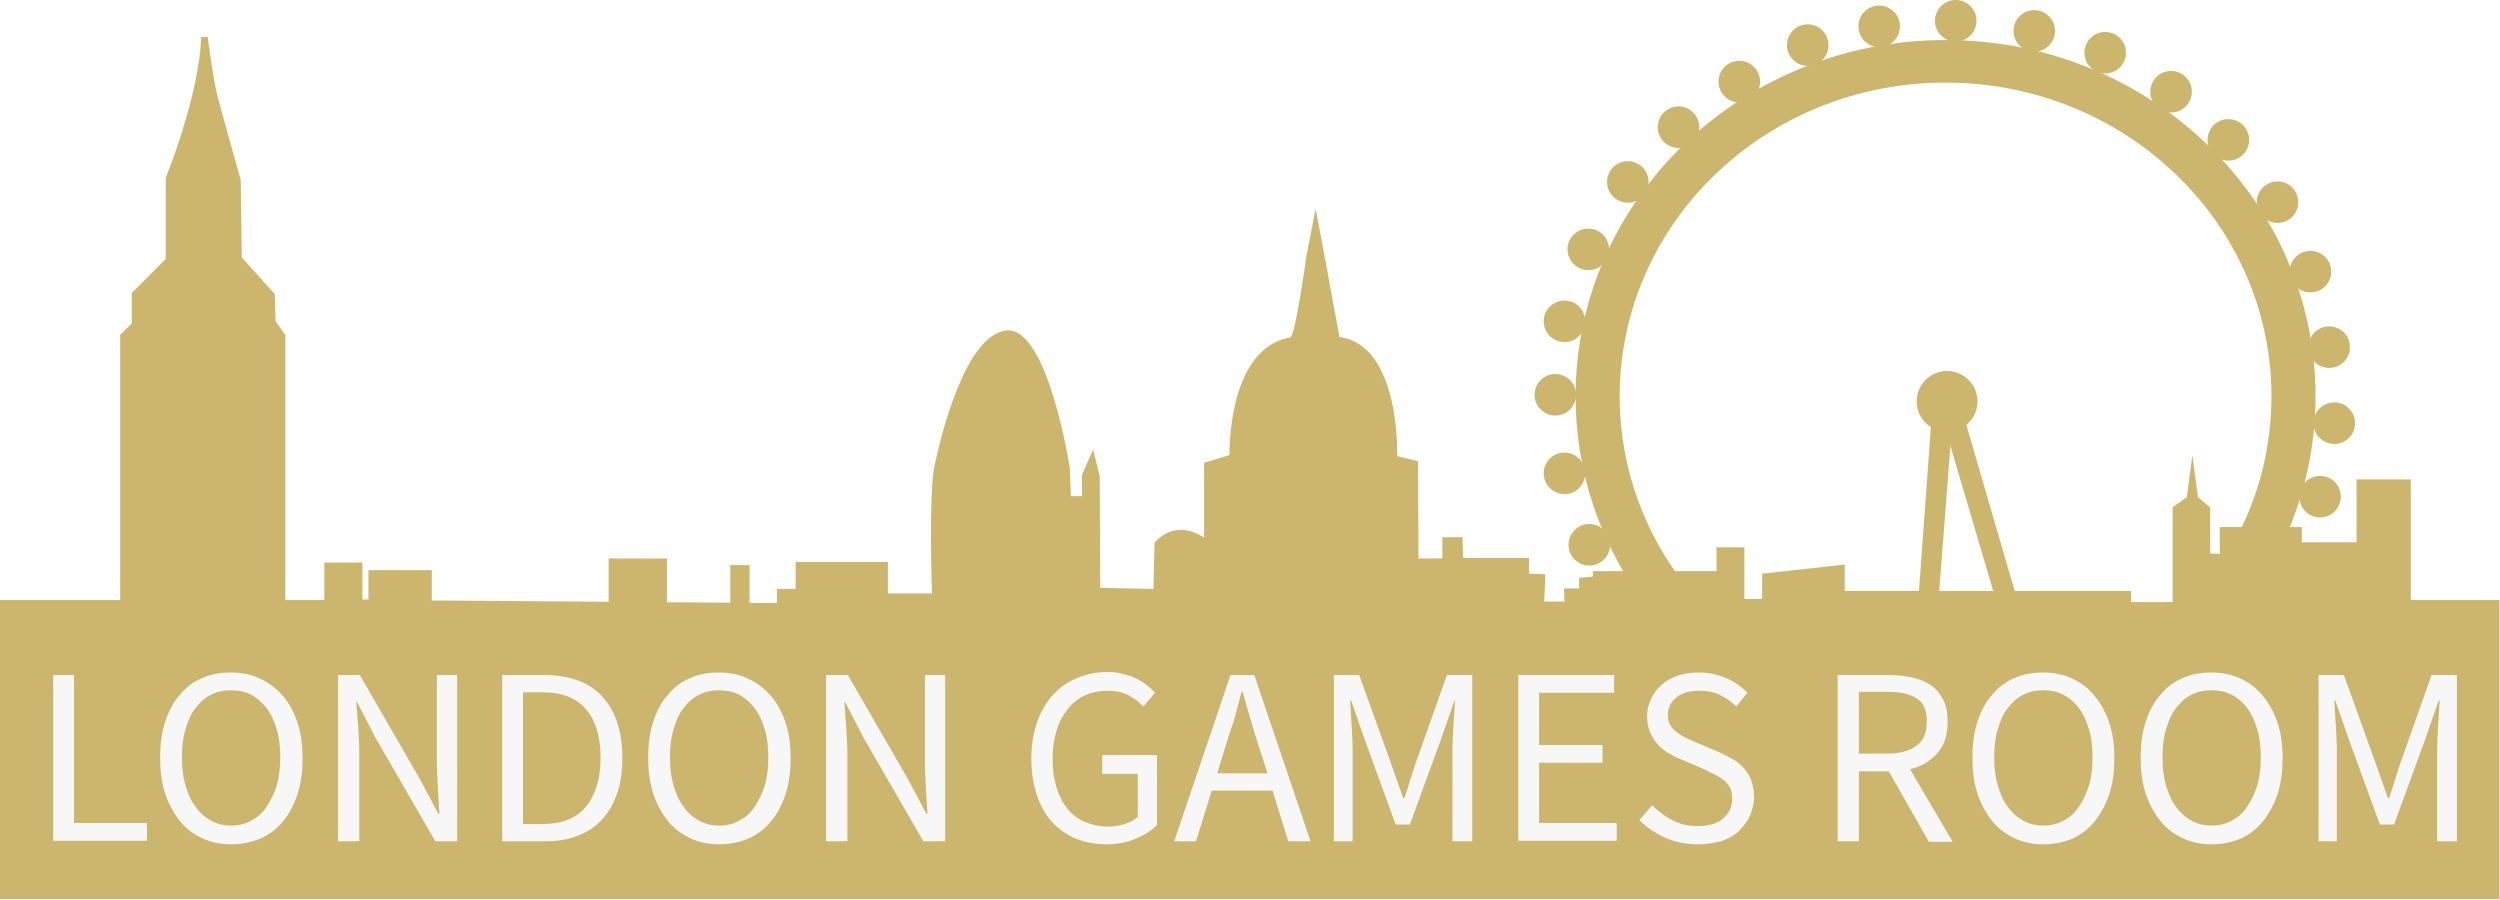
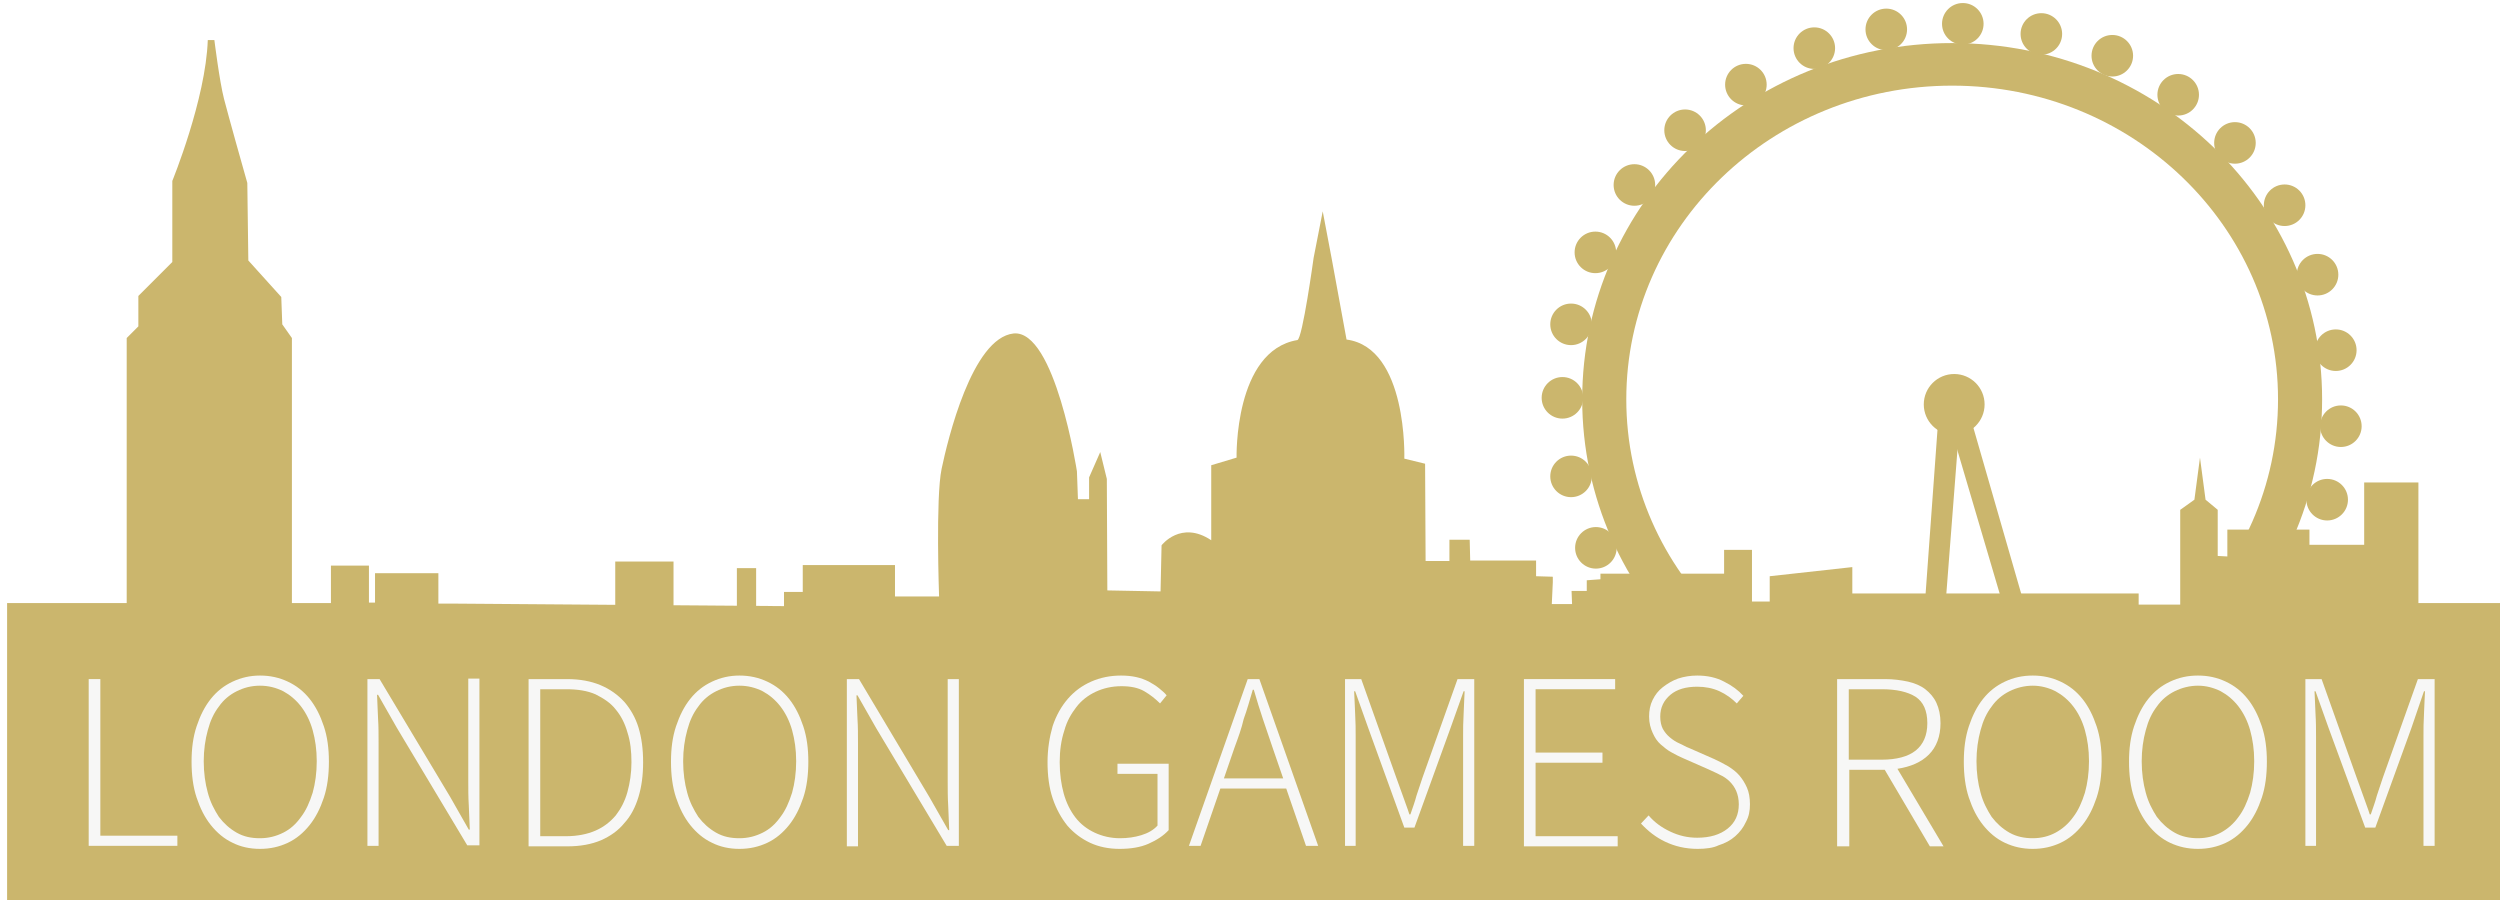
- <svg xmlns="http://www.w3.org/2000/svg" version="1.1" id="Layer_1" x="0px" y="0px" viewBox="0 0 493.3 177.5" style="enable-background:new 0 0 493.3 177.5;" xml:space="preserve">
+ <svg xmlns="http://www.w3.org/2000/svg" version="1.1" id="Layer_1" x="0px" y="0px" viewBox="-50 208.8 493.3 177.5" style="enable-background:new -50 208.8 493.3 177.5;" xml:space="preserve">
  <style type="text/css">
- 	.st0{fill:#CCB66D;}
- 	.st1{fill:#F8F7F7;}
+ 	.st0{fill:#CBB66D;}
+ 	.st1{fill:#F7F7F6;}
</style>
  <g>
    <g>
-       <path class="st0" d="M153.3,119v-2.8h3.7v-5.3h18.2v6.2h8.7c0,0-0.7-19.5,0.5-25.2c1.2-5.7,6-25.8,14.2-26.7    c8.2-0.8,12.5,27.2,12.5,27.2l0.2,5.5h2.2v-4.2l2.2-5l1.3,5.3l0.1,22l10.5,0.2l0.2-9.1c0,0,3.8-5,9.8-1V91.3l5-1.5    c0,0-0.5-21.1,12-23.2c1-0.2,3.2-16.2,3.2-16.2l1.8-9.2l1.8,9.5l2.9,15.8c12.1,1.6,11.4,23.5,11.4,23.5l4.1,1l0.1,19.2l4.7,0    l0-4.2h4l0.1,4.1h13l0,3.1l3.2,0.1v1.1l-0.2,4.3h4l-0.1-2.6h3v-2.1l2.7-0.2l0-1.1h24.4v-4.7h5.5v10.2h3.5v-5l16.3-1.8v5.2h56.5    v2.2h8.2v-18.7l2.8-2l1.1-8.3l1.1,8.3l2.4,2v9.1l1.9,0.1v-5.3h16.2v3h10.8V94.6h10.7v23.8h17.5v59H0l0-59h23.7V66.1l2.3-2.3v-6    l2.5-2.5l4.2-4.2v-16c0,0,6.6-16.1,7-27.8H41c0,0,1,8.1,1.9,11.6c0.8,3.1,3.9,14.2,4.6,16.6l0.2,15.3l6.5,7.2l0.2,5.4l1.9,2.7    l0,52.3H62l2,0l0-0.6V111l7.5,0l0,7.3h1.2v-5.8h12.5v6l2.8,0" />
-       <polyline class="st0" points="110.9,119.8 120.1,119.8 120.1,110.2 131.6,110.2 131.6,119.3 144.1,119.3 144.1,111.5 147.9,111.5     147.9,120.2 158.2,120.2   " />
-       <line class="st0" x1="81.9" y1="119.2" x2="98.4" y2="119.2" />
-       <circle class="st0" cx="308.7" cy="63.4" r="4.1" />
-       <circle class="st0" cx="313.4" cy="49.2" r="4.1" />
-       <circle class="st0" cx="321.2" cy="35.9" r="4.1" />
-       <circle class="st0" cx="331.2" cy="25.1" r="4.1" />
-       <circle class="st0" cx="343.2" cy="16.1" r="4.1" />
-       <circle class="st0" cx="356.7" cy="8.9" r="4.1" />
-       <circle class="st0" cx="370.8" cy="5.2" r="4.1" />
-       <circle class="st0" cx="415.4" cy="10.4" r="4.1" />
-       <circle class="st0" cx="428.4" cy="18.1" r="4.1" />
-       <circle class="st0" cx="439.7" cy="27.6" r="4.1" />
-       <circle class="st0" cx="306.9" cy="77.9" r="4.1" />
-       <circle class="st0" cx="308.7" cy="93.4" r="4.1" />
-       <circle class="st0" cx="313.6" cy="107.5" r="4.1" />
-       <circle class="st0" cx="449.4" cy="39.9" r="4.1" />
-       <circle class="st0" cx="455.9" cy="53.6" r="4.1" />
-       <circle class="st0" cx="459.6" cy="68.5" r="4.1" />
-       <circle class="st0" cx="460.6" cy="83.5" r="4.1" />
-       <path class="st0" d="M383.9,7.9c-40.3,0-73,31.5-73,70.3c0,38.8,32.7,70.3,73,70.3c40.3,0,73-31.5,73-70.3    C456.9,39.4,424.2,7.9,383.9,7.9z M383.9,140.1c-35.5,0-64.3-27.7-64.3-61.9c0-34.2,28.8-61.9,64.3-61.9    c35.5,0,64.3,27.7,64.3,61.9C448.2,112.4,419.4,140.1,383.9,140.1z" />
-       <circle class="st0" cx="385.9" cy="4.1" r="4.1" />
-       <circle class="st0" cx="401.4" cy="6.1" r="4.1" />
-       <circle class="st0" cx="457.8" cy="98" r="4.1" />
-       <polygon class="st0" points="378.3,121.5 381.1,82.9 385.2,83.6 382.3,121.1   " />
-       <circle class="st0" cx="384.2" cy="79.2" r="6" />
-       <polygon class="st0" points="394.3,120 383.8,84.4 387.9,83.5 398,118.2   " />
+       <path class="st0" d="M104.7,328.4v-2.8h3.7v-5.3h18.2v6.2h8.7c0,0-0.7-19.5,0.5-25.2c1.2-5.7,6-25.8,14.2-26.7    c8.2-0.8,12.5,27.2,12.5,27.2l0.2,5.5h2.2V303l2.2-5l1.3,5.3l0.1,22l10.5,0.2l0.2-9.1c0,0,3.8-5,9.8-1v-14.8l5-1.5    c0,0-0.5-21.1,12-23.2c1-0.2,3.2-16.2,3.2-16.2l1.8-9.2l1.8,9.5l2.9,15.8c12.1,1.6,11.4,23.5,11.4,23.5l4.1,1l0.1,19.2l4.7,0    l0-4.2h4l0.1,4.1h13l0,3.1l3.3,0.1v1.1l-0.2,4.3h4l-0.1-2.6h3v-2.1l2.7-0.2l0-1.1h24.4v-4.7h5.5v10.2h3.5v-5l16.3-1.8v5.2H372v2.2    h8.2v-18.7l2.8-2l1.1-8.3l1.1,8.3l2.4,2v9.1l1.9,0.1v-5.3h16.2v3h10.8V304h10.7v23.8h17.5v59H-48.6l0-59H-25v-52.3l2.3-2.3v-6    l2.5-2.5l4.2-4.2v-16c0,0,6.6-16.1,7-27.8h1.3c0,0,1,8.1,1.9,11.6c0.8,3.1,3.9,14.2,4.6,16.6l0.2,15.3l6.5,7.2l0.2,5.4l1.9,2.7    l0,52.3h5.7l2,0l0-0.6v-6.8l7.5,0l0,7.3H24v-5.8h12.5v6l2.8,0" />
+       <polyline class="st0" points="62.2,329.2 71.4,329.2 71.4,319.6 82.9,319.6 82.9,328.7 95.4,328.7 95.4,320.9 99.2,320.9     99.2,329.6 109.6,329.6   " />
+       <line class="st0" x1="33.2" y1="328.6" x2="49.7" y2="328.6" />
+       <circle class="st0" cx="260" cy="272.8" r="4.1" />
+       <circle class="st0" cx="264.8" cy="258.6" r="4.1" />
+       <circle class="st0" cx="272.5" cy="245.3" r="4.1" />
+       <circle class="st0" cx="282.5" cy="234.5" r="4.1" />
+       <circle class="st0" cx="294.5" cy="225.5" r="4.1" />
+       <circle class="st0" cx="308" cy="218.3" r="4.1" />
+       <circle class="st0" cx="322.2" cy="214.6" r="4.1" />
+       <circle class="st0" cx="366.8" cy="219.8" r="4.1" />
+       <circle class="st0" cx="379.8" cy="227.5" r="4.1" />
+       <circle class="st0" cx="391" cy="237" r="4.1" />
+       <circle class="st0" cx="258.3" cy="287.3" r="4.1" />
+       <circle class="st0" cx="260" cy="302.8" r="4.1" />
+       <circle class="st0" cx="264.9" cy="316.9" r="4.1" />
+       <circle class="st0" cx="400.8" cy="249.3" r="4.1" />
+       <circle class="st0" cx="407.3" cy="263" r="4.1" />
+       <circle class="st0" cx="410.9" cy="277.9" r="4.1" />
+       <circle class="st0" cx="411.9" cy="292.9" r="4.1" />
+       <path class="st0" d="M335.2,217.3c-40.3,0-73,31.5-73,70.3c0,38.8,32.7,70.3,73,70.3c40.3,0,73-31.5,73-70.3    C408.2,248.8,375.5,217.3,335.2,217.3z M335.2,349.5c-35.5,0-64.3-27.7-64.3-61.9c0-34.2,28.8-61.9,64.3-61.9    c35.5,0,64.3,27.7,64.3,61.9C399.5,321.8,370.7,349.5,335.2,349.5z" />
+       <circle class="st0" cx="337.3" cy="213.5" r="4.1" />
+       <circle class="st0" cx="352.8" cy="215.5" r="4.1" />
+       <circle class="st0" cx="409.2" cy="307.4" r="4.1" />
+       <polygon class="st0" points="329.6,330.9 332.4,292.3 336.6,293 333.7,330.5   " />
+       <circle class="st0" cx="335.6" cy="288.6" r="6" />
+       <polygon class="st0" points="345.6,329.4 335.1,293.8 339.3,292.9 349.3,327.6   " />
    </g>
  </g>
  <g>
-     <path class="st1" d="M10.5,166v-32.8h4.1v29.2H29v3.5H10.5z" />
-     <path class="st1" d="M45.6,166.6c-2.1,0-4-0.4-5.7-1.2c-1.7-0.8-3.2-1.9-4.4-3.4c-1.2-1.5-2.2-3.3-2.9-5.4c-0.7-2.1-1-4.5-1-7.1   c0-2.6,0.3-5,1-7.1c0.7-2.1,1.6-3.9,2.9-5.3c1.2-1.5,2.7-2.6,4.4-3.3c1.7-0.8,3.6-1.1,5.7-1.1c2.1,0,4,0.4,5.7,1.2   c1.7,0.8,3.2,1.9,4.5,3.4s2.2,3.2,2.9,5.3c0.7,2.1,1,4.4,1,7c0,2.6-0.3,5-1,7.1c-0.7,2.1-1.6,3.9-2.9,5.4c-1.2,1.5-2.7,2.6-4.5,3.4   C49.6,166.2,47.7,166.6,45.6,166.6z M45.6,162.9c1.5,0,2.8-0.3,4-1c1.2-0.6,2.2-1.5,3-2.7s1.5-2.6,2-4.2c0.5-1.7,0.7-3.5,0.7-5.6   c0-2-0.2-3.9-0.7-5.5c-0.5-1.6-1.1-3-2-4.2c-0.9-1.1-1.9-2-3-2.6c-1.2-0.6-2.5-0.9-4-0.9c-1.5,0-2.8,0.3-4,0.9   c-1.2,0.6-2.2,1.5-3,2.6c-0.9,1.1-1.5,2.5-2,4.2c-0.5,1.6-0.7,3.5-0.7,5.5c0,2.1,0.2,3.9,0.7,5.6c0.5,1.6,1.1,3.1,2,4.2   c0.8,1.2,1.9,2.1,3,2.7C42.8,162.6,44.1,162.9,45.6,162.9z" />
-     <path class="st1" d="M66.7,166v-32.8H71l11.9,20.6l3.6,6.8h0.2c-0.1-1.7-0.2-3.4-0.3-5.2c-0.1-1.8-0.2-3.5-0.2-5.3v-16.9h4V166   h-4.3l-11.9-20.6l-3.5-6.8h-0.2c0.1,1.7,0.3,3.4,0.4,5.1c0.1,1.7,0.2,3.4,0.2,5.2V166H66.7z" />
-     <path class="st1" d="M99.1,166v-32.8h8.2c5.1,0,8.9,1.4,11.5,4.2c2.6,2.8,4,6.8,4,12.1c0,2.6-0.3,4.9-1,7c-0.7,2-1.7,3.8-3,5.2   c-1.3,1.4-2.9,2.5-4.8,3.2c-1.9,0.8-4.1,1.1-6.6,1.1H99.1z M103.2,162.6h3.8c3.8,0,6.7-1.1,8.6-3.4c1.9-2.3,2.9-5.5,2.9-9.7   c0-4.2-1-7.4-2.9-9.6c-1.9-2.2-4.8-3.3-8.6-3.3h-3.8V162.6z" />
-     <path class="st1" d="M141.9,166.6c-2.1,0-4-0.4-5.7-1.2c-1.7-0.8-3.2-1.9-4.4-3.4c-1.2-1.5-2.2-3.3-2.9-5.4c-0.7-2.1-1-4.5-1-7.1   c0-2.6,0.3-5,1-7.1c0.7-2.1,1.6-3.9,2.9-5.3c1.2-1.5,2.7-2.6,4.4-3.3c1.7-0.8,3.6-1.1,5.7-1.1c2.1,0,4,0.4,5.7,1.2   c1.7,0.8,3.2,1.9,4.5,3.4s2.2,3.2,2.9,5.3c0.7,2.1,1,4.4,1,7c0,2.6-0.3,5-1,7.1c-0.7,2.1-1.6,3.9-2.9,5.4c-1.2,1.5-2.7,2.6-4.5,3.4   C145.9,166.2,144,166.6,141.9,166.6z M141.9,162.9c1.5,0,2.8-0.3,4-1c1.2-0.6,2.2-1.5,3-2.7s1.5-2.6,2-4.2c0.5-1.7,0.7-3.5,0.7-5.6   c0-2-0.2-3.9-0.7-5.5c-0.5-1.6-1.1-3-2-4.2c-0.9-1.1-1.9-2-3-2.6c-1.2-0.6-2.5-0.9-4-0.9c-1.5,0-2.8,0.3-4,0.9   c-1.2,0.6-2.2,1.5-3,2.6c-0.9,1.1-1.5,2.5-2,4.2c-0.5,1.6-0.7,3.5-0.7,5.5c0,2.1,0.2,3.9,0.7,5.6c0.5,1.6,1.1,3.1,2,4.2   c0.8,1.2,1.9,2.1,3,2.7C139.1,162.6,140.4,162.9,141.9,162.9z" />
-     <path class="st1" d="M163,166v-32.8h4.3l11.9,20.6l3.6,6.8h0.2c-0.1-1.7-0.2-3.4-0.3-5.2c-0.1-1.8-0.2-3.5-0.2-5.3v-16.9h4V166   h-4.3l-11.9-20.6l-3.5-6.8h-0.2c0.1,1.7,0.3,3.4,0.4,5.1c0.1,1.7,0.2,3.4,0.2,5.2V166H163z" />
-     <path class="st1" d="M218.3,166.6c-2.2,0-4.2-0.4-6-1.1c-1.8-0.8-3.4-1.9-4.7-3.3s-2.3-3.2-3-5.3c-0.7-2.1-1.1-4.5-1.1-7.2   c0-2.6,0.4-5,1.1-7.1s1.8-3.9,3.1-5.4c1.3-1.5,2.9-2.6,4.8-3.4c1.9-0.8,3.9-1.2,6-1.2c1.1,0,2.2,0.1,3.1,0.4c1,0.2,1.8,0.5,2.6,0.9   c0.8,0.4,1.5,0.8,2.1,1.3c0.6,0.5,1.2,1,1.6,1.5l-2.3,2.7c-0.8-0.9-1.8-1.6-2.9-2.2s-2.5-0.9-4.1-0.9c-1.7,0-3.2,0.3-4.5,0.9   c-1.3,0.6-2.5,1.5-3.4,2.7c-0.9,1.1-1.7,2.5-2.2,4.2c-0.5,1.6-0.8,3.5-0.8,5.5c0,2.1,0.2,3.9,0.7,5.6c0.5,1.6,1.2,3.1,2.1,4.2   c0.9,1.2,2,2.1,3.4,2.7c1.4,0.6,2.9,1,4.7,1c1.2,0,2.3-0.2,3.3-0.5c1-0.3,1.9-0.8,2.6-1.4v-8.5h-7V149h10.8v13.8   c-1.1,1.1-2.5,2-4.2,2.7C222.4,166.2,220.5,166.6,218.3,166.6z" />
-     <path class="st1" d="M231.7,166l11.1-32.8h4.7l11.1,32.8h-4.4l-3.1-10h-12l-3.1,10H231.7z M241.7,147.6l-1.5,5h9.9l-1.6-5   c-0.6-1.8-1.2-3.7-1.7-5.5c-0.5-1.8-1.1-3.7-1.6-5.6h-0.2c-0.5,1.9-1,3.8-1.5,5.6C242.8,144,242.3,145.8,241.7,147.6z" />
-     <path class="st1" d="M263.2,166v-32.8h5l6.3,17.5c0.4,1.1,0.8,2.3,1.2,3.4c0.4,1.2,0.8,2.3,1.2,3.4h0.2c0.4-1.1,0.8-2.3,1.1-3.4   c0.4-1.1,0.7-2.3,1.1-3.4l6.2-17.5h5V166h-3.9v-18c0-1.5,0.1-3.1,0.2-4.9c0.1-1.8,0.2-3.4,0.3-4.9H287l-2.6,7.5l-6.2,17h-2.8   l-6.2-17l-2.6-7.5h-0.2c0.1,1.5,0.2,3.1,0.3,4.9c0.1,1.8,0.2,3.4,0.2,4.9v18H263.2z" />
-     <path class="st1" d="M299.6,166v-32.8h18.9v3.5h-14.8V147h12.5v3.5h-12.5v11.9H319v3.5H299.6z" />
-     <path class="st1" d="M335,166.6c-2.3,0-4.4-0.4-6.4-1.3c-2-0.9-3.7-2-5.1-3.5l2.5-2.9c1.2,1.2,2.5,2.2,4.1,3s3.2,1.1,4.9,1.1   c2.2,0,3.9-0.5,5-1.5c1.2-1,1.8-2.3,1.8-3.9c0-0.8-0.1-1.5-0.4-2.1c-0.3-0.6-0.7-1.1-1.2-1.5c-0.5-0.4-1.1-0.8-1.7-1.1   c-0.7-0.3-1.4-0.7-2.2-1.1l-4.7-2c-0.8-0.3-1.5-0.7-2.4-1.2c-0.8-0.5-1.5-1-2.1-1.7c-0.6-0.7-1.1-1.5-1.5-2.4   c-0.4-0.9-0.6-2-0.6-3.2c0-1.2,0.3-2.4,0.8-3.4c0.5-1.1,1.2-2,2.1-2.8c0.9-0.8,2-1.4,3.2-1.8c1.2-0.4,2.6-0.6,4.1-0.6   c2,0,3.8,0.4,5.4,1.1s3.1,1.7,4.2,2.9l-2.2,2.7c-1-1-2.1-1.7-3.3-2.3c-1.2-0.6-2.6-0.8-4.1-0.8c-1.8,0-3.3,0.4-4.4,1.3   c-1.1,0.9-1.7,2-1.7,3.5c0,0.8,0.2,1.5,0.5,2c0.3,0.5,0.7,1,1.3,1.4c0.5,0.4,1.1,0.8,1.8,1.1c0.6,0.3,1.3,0.6,2,0.9l4.7,2   c0.9,0.4,1.8,0.9,2.7,1.4c0.8,0.5,1.5,1.1,2.1,1.8c0.6,0.7,1.1,1.5,1.4,2.4c0.3,0.9,0.5,2,0.5,3.2c0,1.3-0.3,2.5-0.8,3.7   c-0.5,1.1-1.3,2.1-2.2,3s-2.1,1.5-3.5,2C338.3,166.3,336.7,166.6,335,166.6z" />
-     <path class="st1" d="M362.6,166v-32.8h10.2c1.7,0,3.2,0.2,4.6,0.5c1.4,0.3,2.6,0.8,3.7,1.6c1,0.7,1.8,1.7,2.4,2.9   c0.6,1.2,0.8,2.6,0.8,4.3c0,2.6-0.7,4.6-2,6.1c-1.3,1.5-3.1,2.6-5.4,3.2l8.4,14.3h-4.7l-7.9-13.9h-5.9V166H362.6z M366.8,148.7h5.5   c2.6,0,4.5-0.5,5.9-1.6c1.4-1,2-2.6,2-4.8c0-2.2-0.7-3.7-2-4.5c-1.4-0.9-3.3-1.3-5.9-1.3h-5.5V148.7z" />
-     <path class="st1" d="M403.2,166.6c-2.1,0-4-0.4-5.7-1.2c-1.7-0.8-3.2-1.9-4.4-3.4c-1.2-1.5-2.2-3.3-2.9-5.4c-0.7-2.1-1-4.5-1-7.1   c0-2.6,0.3-5,1-7.1c0.7-2.1,1.6-3.9,2.9-5.3c1.2-1.5,2.7-2.6,4.4-3.3c1.7-0.8,3.6-1.1,5.7-1.1s4,0.4,5.7,1.2   c1.7,0.8,3.2,1.9,4.4,3.4s2.2,3.2,2.9,5.3c0.7,2.1,1,4.4,1,7c0,2.6-0.3,5-1,7.1c-0.7,2.1-1.7,3.9-2.9,5.4c-1.2,1.5-2.7,2.6-4.4,3.4   C407.1,166.2,405.2,166.6,403.2,166.6z M403.2,162.9c1.5,0,2.8-0.3,4-1c1.2-0.6,2.2-1.5,3-2.7s1.5-2.6,2-4.2   c0.5-1.7,0.7-3.5,0.7-5.6c0-2-0.2-3.9-0.7-5.5c-0.5-1.6-1.1-3-2-4.2c-0.8-1.1-1.9-2-3-2.6c-1.2-0.6-2.5-0.9-4-0.9s-2.8,0.3-4,0.9   c-1.2,0.6-2.2,1.5-3,2.6c-0.9,1.1-1.5,2.5-2,4.2c-0.5,1.6-0.7,3.5-0.7,5.5c0,2.1,0.2,3.9,0.7,5.6c0.5,1.6,1.1,3.1,2,4.2   c0.8,1.2,1.9,2.1,3,2.7C400.4,162.6,401.7,162.9,403.2,162.9z" />
-     <path class="st1" d="M436.4,166.6c-2.1,0-4-0.4-5.7-1.2c-1.7-0.8-3.2-1.9-4.4-3.4c-1.2-1.5-2.2-3.3-2.9-5.4c-0.7-2.1-1-4.5-1-7.1   c0-2.6,0.3-5,1-7.1c0.7-2.1,1.6-3.9,2.9-5.3c1.2-1.5,2.7-2.6,4.4-3.3c1.7-0.8,3.6-1.1,5.7-1.1s4,0.4,5.7,1.2   c1.7,0.8,3.2,1.9,4.4,3.4s2.2,3.2,2.9,5.3c0.7,2.1,1,4.4,1,7c0,2.6-0.3,5-1,7.1c-0.7,2.1-1.7,3.9-2.9,5.4c-1.2,1.5-2.7,2.6-4.4,3.4   C440.3,166.2,438.4,166.6,436.4,166.6z M436.4,162.9c1.5,0,2.8-0.3,4-1c1.2-0.6,2.2-1.5,3-2.7s1.5-2.6,2-4.2   c0.5-1.7,0.7-3.5,0.7-5.6c0-2-0.2-3.9-0.7-5.5c-0.5-1.6-1.1-3-2-4.2c-0.8-1.1-1.9-2-3-2.6c-1.2-0.6-2.5-0.9-4-0.9s-2.8,0.3-4,0.9   c-1.2,0.6-2.2,1.5-3,2.6c-0.9,1.1-1.5,2.5-2,4.2c-0.5,1.6-0.7,3.5-0.7,5.5c0,2.1,0.2,3.9,0.7,5.6c0.5,1.6,1.1,3.1,2,4.2   c0.8,1.2,1.9,2.1,3,2.7C433.6,162.6,434.9,162.9,436.4,162.9z" />
-     <path class="st1" d="M457.5,166v-32.8h5l6.3,17.5c0.4,1.1,0.8,2.3,1.2,3.4c0.4,1.2,0.8,2.3,1.2,3.4h0.2c0.4-1.1,0.8-2.3,1.1-3.4   c0.4-1.1,0.7-2.3,1.1-3.4l6.2-17.5h5V166h-3.9v-18c0-1.5,0.1-3.1,0.2-4.9c0.1-1.8,0.2-3.4,0.3-4.9h-0.2l-2.6,7.5l-6.2,17h-2.8   l-6.2-17l-2.6-7.5h-0.2c0.1,1.5,0.2,3.1,0.3,4.9c0.1,1.8,0.2,3.4,0.2,4.9v18H457.5z" />
+     <path class="st1" d="M-32.5,375.7v-32.9h2.3v30.9H-15v2H-32.5z" />
+     <path class="st1" d="M1.3,376.3c-2,0-3.8-0.4-5.4-1.2c-1.7-0.8-3.1-2-4.3-3.5c-1.2-1.5-2.1-3.3-2.8-5.4c-0.7-2.1-1-4.5-1-7.1   s0.3-4.9,1-7c0.7-2.1,1.6-3.9,2.8-5.4c1.2-1.5,2.6-2.6,4.3-3.4c1.7-0.8,3.5-1.2,5.4-1.2c2,0,3.8,0.4,5.5,1.2   c1.7,0.8,3.1,1.9,4.3,3.4c1.2,1.5,2.1,3.3,2.8,5.4c0.7,2.1,1,4.4,1,7s-0.3,5-1,7.1c-0.7,2.1-1.6,3.9-2.8,5.4   c-1.2,1.5-2.6,2.7-4.3,3.5C5.1,375.9,3.3,376.3,1.3,376.3z M1.3,374.2c1.7,0,3.2-0.4,4.6-1.1c1.4-0.7,2.5-1.7,3.5-3.1   c1-1.3,1.7-2.9,2.3-4.8c0.5-1.8,0.8-3.9,0.8-6.2c0-2.3-0.3-4.3-0.8-6.1c-0.5-1.8-1.3-3.4-2.3-4.7c-1-1.3-2.2-2.3-3.5-3   c-1.4-0.7-2.9-1.1-4.6-1.1c-1.7,0-3.2,0.4-4.6,1.1c-1.4,0.7-2.6,1.7-3.5,3c-1,1.3-1.7,2.8-2.2,4.7c-0.5,1.8-0.8,3.9-0.8,6.1   c0,2.3,0.3,4.4,0.8,6.2c0.5,1.9,1.3,3.4,2.2,4.8c1,1.3,2.1,2.3,3.5,3.1C-1.9,373.9-0.4,374.2,1.3,374.2z" />
+     <path class="st1" d="M22.5,375.7v-32.9h2.4L38.8,366l3.7,6.5h0.2c-0.1-1.6-0.1-3.2-0.2-4.8c-0.1-1.6-0.1-3.2-0.1-4.8v-20.2h2.2   v32.9h-2.4l-13.9-23.2l-3.7-6.5h-0.2c0.1,1.6,0.1,3.2,0.2,4.7c0.1,1.5,0.1,3.1,0.1,4.7v20.4H22.5z" />
+     <path class="st1" d="M54.3,375.7v-32.9h7.6c2.5,0,4.7,0.4,6.6,1.2c1.9,0.8,3.4,1.9,4.7,3.3c1.2,1.4,2.2,3.1,2.8,5.1   c0.6,2,0.9,4.2,0.9,6.8s-0.3,4.8-0.9,6.8c-0.6,2-1.5,3.8-2.8,5.2c-1.2,1.5-2.8,2.6-4.6,3.4c-1.9,0.8-4.1,1.2-6.6,1.2H54.3z    M56.6,373.8h5.1c2.2,0,4.2-0.4,5.8-1.1c1.6-0.7,2.9-1.7,4-3c1-1.3,1.8-2.8,2.3-4.6c0.5-1.8,0.8-3.8,0.8-5.9c0-2.1-0.2-4.1-0.8-5.9   c-0.5-1.8-1.3-3.3-2.3-4.5c-1-1.3-2.4-2.2-4-3c-1.6-0.7-3.5-1-5.8-1h-5.1V373.8z" />
+     <path class="st1" d="M95.9,376.3c-2,0-3.8-0.4-5.4-1.2c-1.7-0.8-3.1-2-4.3-3.5c-1.2-1.5-2.1-3.3-2.8-5.4c-0.7-2.1-1-4.5-1-7.1   s0.3-4.9,1-7c0.7-2.1,1.6-3.9,2.8-5.4c1.2-1.5,2.6-2.6,4.3-3.4c1.7-0.8,3.5-1.2,5.4-1.2c2,0,3.8,0.4,5.5,1.2   c1.7,0.8,3.1,1.9,4.3,3.4c1.2,1.5,2.1,3.3,2.8,5.4c0.7,2.1,1,4.4,1,7s-0.3,5-1,7.1c-0.7,2.1-1.6,3.9-2.8,5.4   c-1.2,1.5-2.6,2.7-4.3,3.5C99.7,375.9,97.9,376.3,95.9,376.3z M95.9,374.2c1.7,0,3.2-0.4,4.6-1.1c1.4-0.7,2.5-1.7,3.5-3.1   c1-1.3,1.7-2.9,2.3-4.8c0.5-1.8,0.8-3.9,0.8-6.2c0-2.3-0.3-4.3-0.8-6.1c-0.5-1.8-1.3-3.4-2.3-4.7c-1-1.3-2.2-2.3-3.5-3   c-1.4-0.7-2.9-1.1-4.6-1.1c-1.7,0-3.2,0.4-4.6,1.1c-1.4,0.7-2.6,1.7-3.5,3c-1,1.3-1.7,2.8-2.2,4.7c-0.5,1.8-0.8,3.9-0.8,6.1   c0,2.3,0.3,4.4,0.8,6.2c0.5,1.9,1.3,3.4,2.2,4.8c1,1.3,2.1,2.3,3.5,3.1C92.7,373.9,94.2,374.2,95.9,374.2z" />
+     <path class="st1" d="M117.1,375.7v-32.9h2.4l13.9,23.3l3.7,6.5h0.2c-0.1-1.6-0.1-3.2-0.2-4.8c-0.1-1.6-0.1-3.2-0.1-4.8v-20.2h2.2   v32.9h-2.4l-13.9-23.2l-3.7-6.5H119c0.1,1.6,0.1,3.2,0.2,4.7c0.1,1.5,0.1,3.1,0.1,4.7v20.4H117.1z" />
+     <path class="st1" d="M170.9,376.3c-2.1,0-4.1-0.4-5.8-1.2c-1.7-0.8-3.2-1.9-4.5-3.4c-1.2-1.5-2.2-3.3-2.9-5.4c-0.7-2.1-1-4.5-1-7.1   c0-2.6,0.4-5,1-7.1c0.7-2.1,1.7-3.9,3-5.4c1.3-1.5,2.8-2.6,4.6-3.4c1.8-0.8,3.8-1.2,5.9-1.2c1.1,0,2.1,0.1,3,0.3   c0.9,0.2,1.7,0.5,2.5,0.9c0.7,0.4,1.4,0.8,2,1.3c0.6,0.5,1.1,0.9,1.5,1.4l-1.3,1.6c-0.9-0.9-1.9-1.7-3.1-2.4c-1.2-0.7-2.7-1-4.5-1   c-1.9,0-3.6,0.4-5.1,1.1c-1.5,0.7-2.8,1.7-3.8,3c-1,1.3-1.9,2.8-2.4,4.7c-0.6,1.8-0.9,3.9-0.9,6.2c0,2.3,0.3,4.4,0.8,6.2   c0.5,1.8,1.3,3.4,2.3,4.7c1,1.3,2.3,2.3,3.8,3c1.5,0.7,3.2,1.1,5,1.1c1.5,0,2.9-0.2,4.2-0.6c1.3-0.4,2.4-1,3.2-1.9v-10.2h-7.9v-2   h10.1v13.1c-1,1.1-2.4,2-4,2.7C175,376,173.1,376.3,170.9,376.3z" />
+     <path class="st1" d="M184.6,375.7l11.6-32.9h2.3l11.6,32.9h-2.4l-3.9-11.3h-13l-3.9,11.3H184.6z M193.6,356.3l-2.1,6.1h11.7   l-2.1-6.1c-0.7-2-1.3-3.9-1.9-5.6c-0.6-1.8-1.2-3.7-1.8-5.8h-0.2c-0.6,2-1.1,3.9-1.8,5.8C195,352.5,194.3,354.4,193.6,356.3z" />
+     <path class="st1" d="M215.4,375.7v-32.9h3.2l6.9,19.4c0.4,1.2,0.9,2.4,1.3,3.6c0.4,1.2,0.9,2.4,1.3,3.7h0.2   c0.4-1.2,0.9-2.5,1.2-3.7c0.4-1.2,0.8-2.4,1.2-3.6l6.9-19.4h3.3v32.9h-2.2v-21.6c0-1.4,0-2.8,0.1-4.4c0.1-1.6,0.1-3.1,0.2-4.5h-0.2   l-2.6,7.3l-7.1,19.6h-2l-7.1-19.6l-2.6-7.3h-0.2c0.1,1.4,0.1,2.9,0.2,4.5c0.1,1.6,0.1,3.1,0.1,4.4v21.6H215.4z" />
+     <path class="st1" d="M250.7,375.7v-32.9h18v2H253v12.5h13.2v2H253v14.5h16.2v2H250.7z" />
+     <path class="st1" d="M285,376.3c-2.4,0-4.5-0.5-6.4-1.4s-3.4-2.1-4.8-3.6l1.5-1.6c1.2,1.4,2.6,2.4,4.3,3.2c1.7,0.8,3.4,1.2,5.3,1.2   c2.5,0,4.5-0.6,6-1.8c1.5-1.2,2.2-2.8,2.2-4.8c0-1-0.2-1.9-0.5-2.6c-0.3-0.7-0.7-1.3-1.3-1.9c-0.5-0.5-1.2-1-1.9-1.3   c-0.7-0.4-1.5-0.7-2.3-1.1l-5-2.2c-0.7-0.3-1.5-0.7-2.2-1.1c-0.8-0.4-1.5-1-2.2-1.6s-1.2-1.4-1.6-2.3c-0.4-0.9-0.7-1.9-0.7-3.2   c0-1.2,0.2-2.3,0.7-3.3c0.5-1,1.1-1.8,2-2.5c0.9-0.7,1.9-1.3,3-1.7c1.2-0.4,2.5-0.6,3.8-0.6c2,0,3.8,0.4,5.3,1.2   c1.6,0.8,2.8,1.7,3.8,2.8l-1.3,1.5c-1-1-2.1-1.8-3.4-2.4c-1.3-0.6-2.8-0.9-4.4-0.9c-2.2,0-4,0.5-5.3,1.6c-1.3,1.1-2,2.5-2,4.3   c0,1,0.2,1.8,0.5,2.4c0.4,0.7,0.8,1.2,1.4,1.7c0.6,0.5,1.2,0.9,1.9,1.2s1.3,0.7,1.9,0.9l5,2.2c0.9,0.4,1.8,0.9,2.7,1.4   c0.8,0.5,1.6,1.1,2.2,1.8c0.6,0.7,1.1,1.5,1.5,2.4c0.4,0.9,0.6,2,0.6,3.3c0,1.3-0.2,2.4-0.8,3.5c-0.5,1.1-1.2,2-2.1,2.8   s-2,1.4-3.3,1.8C288.1,376.1,286.6,376.3,285,376.3z" />
+     <path class="st1" d="M312.5,375.7v-32.9h9.5c1.6,0,3.1,0.2,4.5,0.5c1.3,0.3,2.5,0.8,3.4,1.5c0.9,0.7,1.7,1.6,2.2,2.7   c0.5,1.1,0.8,2.4,0.8,4c0,2.6-0.8,4.7-2.3,6.2c-1.5,1.5-3.6,2.4-6.2,2.8l9.1,15.3h-2.7l-8.9-15.1h-7v15.1H312.5z M314.8,358.7h6.5   c2.9,0,5.2-0.6,6.7-1.8c1.5-1.2,2.3-3,2.3-5.4c0-2.5-0.8-4.2-2.3-5.2c-1.6-1-3.8-1.5-6.7-1.5h-6.5V358.7z" />
+     <path class="st1" d="M351.1,376.3c-2,0-3.8-0.4-5.5-1.2s-3.1-2-4.3-3.5s-2.1-3.3-2.8-5.4c-0.7-2.1-1-4.5-1-7.1s0.3-4.9,1-7   c0.7-2.1,1.6-3.9,2.8-5.4c1.2-1.5,2.6-2.6,4.3-3.4c1.7-0.8,3.5-1.2,5.5-1.2c2,0,3.8,0.4,5.5,1.2c1.7,0.8,3.1,1.9,4.3,3.4   c1.2,1.5,2.1,3.3,2.8,5.4c0.7,2.1,1,4.4,1,7s-0.3,5-1,7.1c-0.7,2.1-1.6,3.9-2.8,5.4c-1.2,1.5-2.6,2.7-4.3,3.5   S353.1,376.3,351.1,376.3z M351.1,374.2c1.7,0,3.2-0.4,4.5-1.1s2.5-1.7,3.5-3.1c1-1.3,1.7-2.9,2.3-4.8c0.5-1.8,0.8-3.9,0.8-6.2   c0-2.3-0.3-4.3-0.8-6.1c-0.5-1.8-1.3-3.4-2.3-4.7c-1-1.3-2.2-2.3-3.5-3c-1.4-0.7-2.9-1.1-4.5-1.1s-3.2,0.4-4.6,1.1   c-1.4,0.7-2.6,1.7-3.5,3c-1,1.3-1.7,2.8-2.2,4.7c-0.5,1.8-0.8,3.9-0.8,6.1c0,2.3,0.3,4.4,0.8,6.2c0.5,1.9,1.3,3.4,2.2,4.8   c1,1.3,2.1,2.3,3.5,3.1S349.5,374.2,351.1,374.2z" />
+     <path class="st1" d="M383.7,376.3c-2,0-3.8-0.4-5.5-1.2s-3.1-2-4.3-3.5s-2.1-3.3-2.8-5.4c-0.7-2.1-1-4.5-1-7.1s0.3-4.9,1-7   c0.7-2.1,1.6-3.9,2.8-5.4c1.2-1.5,2.6-2.6,4.3-3.4c1.7-0.8,3.5-1.2,5.5-1.2c2,0,3.8,0.4,5.5,1.2c1.7,0.8,3.1,1.9,4.3,3.4   c1.2,1.5,2.1,3.3,2.8,5.4c0.7,2.1,1,4.4,1,7s-0.3,5-1,7.1c-0.7,2.1-1.6,3.9-2.8,5.4c-1.2,1.5-2.6,2.7-4.3,3.5   S385.7,376.3,383.7,376.3z M383.7,374.2c1.7,0,3.2-0.4,4.5-1.1s2.5-1.7,3.5-3.1c1-1.3,1.7-2.9,2.3-4.8c0.5-1.8,0.8-3.9,0.8-6.2   c0-2.3-0.3-4.3-0.8-6.1c-0.5-1.8-1.3-3.4-2.3-4.7c-1-1.3-2.2-2.3-3.5-3c-1.4-0.7-2.9-1.1-4.5-1.1s-3.2,0.4-4.6,1.1   c-1.4,0.7-2.6,1.7-3.5,3c-1,1.3-1.7,2.8-2.2,4.7c-0.5,1.8-0.8,3.9-0.8,6.1c0,2.3,0.3,4.4,0.8,6.2c0.5,1.9,1.3,3.4,2.2,4.8   c1,1.3,2.1,2.3,3.5,3.1S382.1,374.2,383.7,374.2z" />
+     <path class="st1" d="M404.9,375.7v-32.9h3.2l6.9,19.4c0.4,1.2,0.9,2.4,1.3,3.6c0.4,1.2,0.9,2.4,1.3,3.7h0.2   c0.4-1.2,0.9-2.5,1.2-3.7c0.4-1.2,0.8-2.4,1.2-3.6l6.9-19.4h3.3v32.9h-2.2v-21.6c0-1.4,0-2.8,0.1-4.4c0.1-1.6,0.1-3.1,0.2-4.5h-0.2   l-2.5,7.3l-7.1,19.6h-2l-7.2-19.6l-2.6-7.3h-0.2c0.1,1.4,0.1,2.9,0.2,4.5c0.1,1.6,0.1,3.1,0.1,4.4v21.6H404.9z" />
  </g>
</svg>
